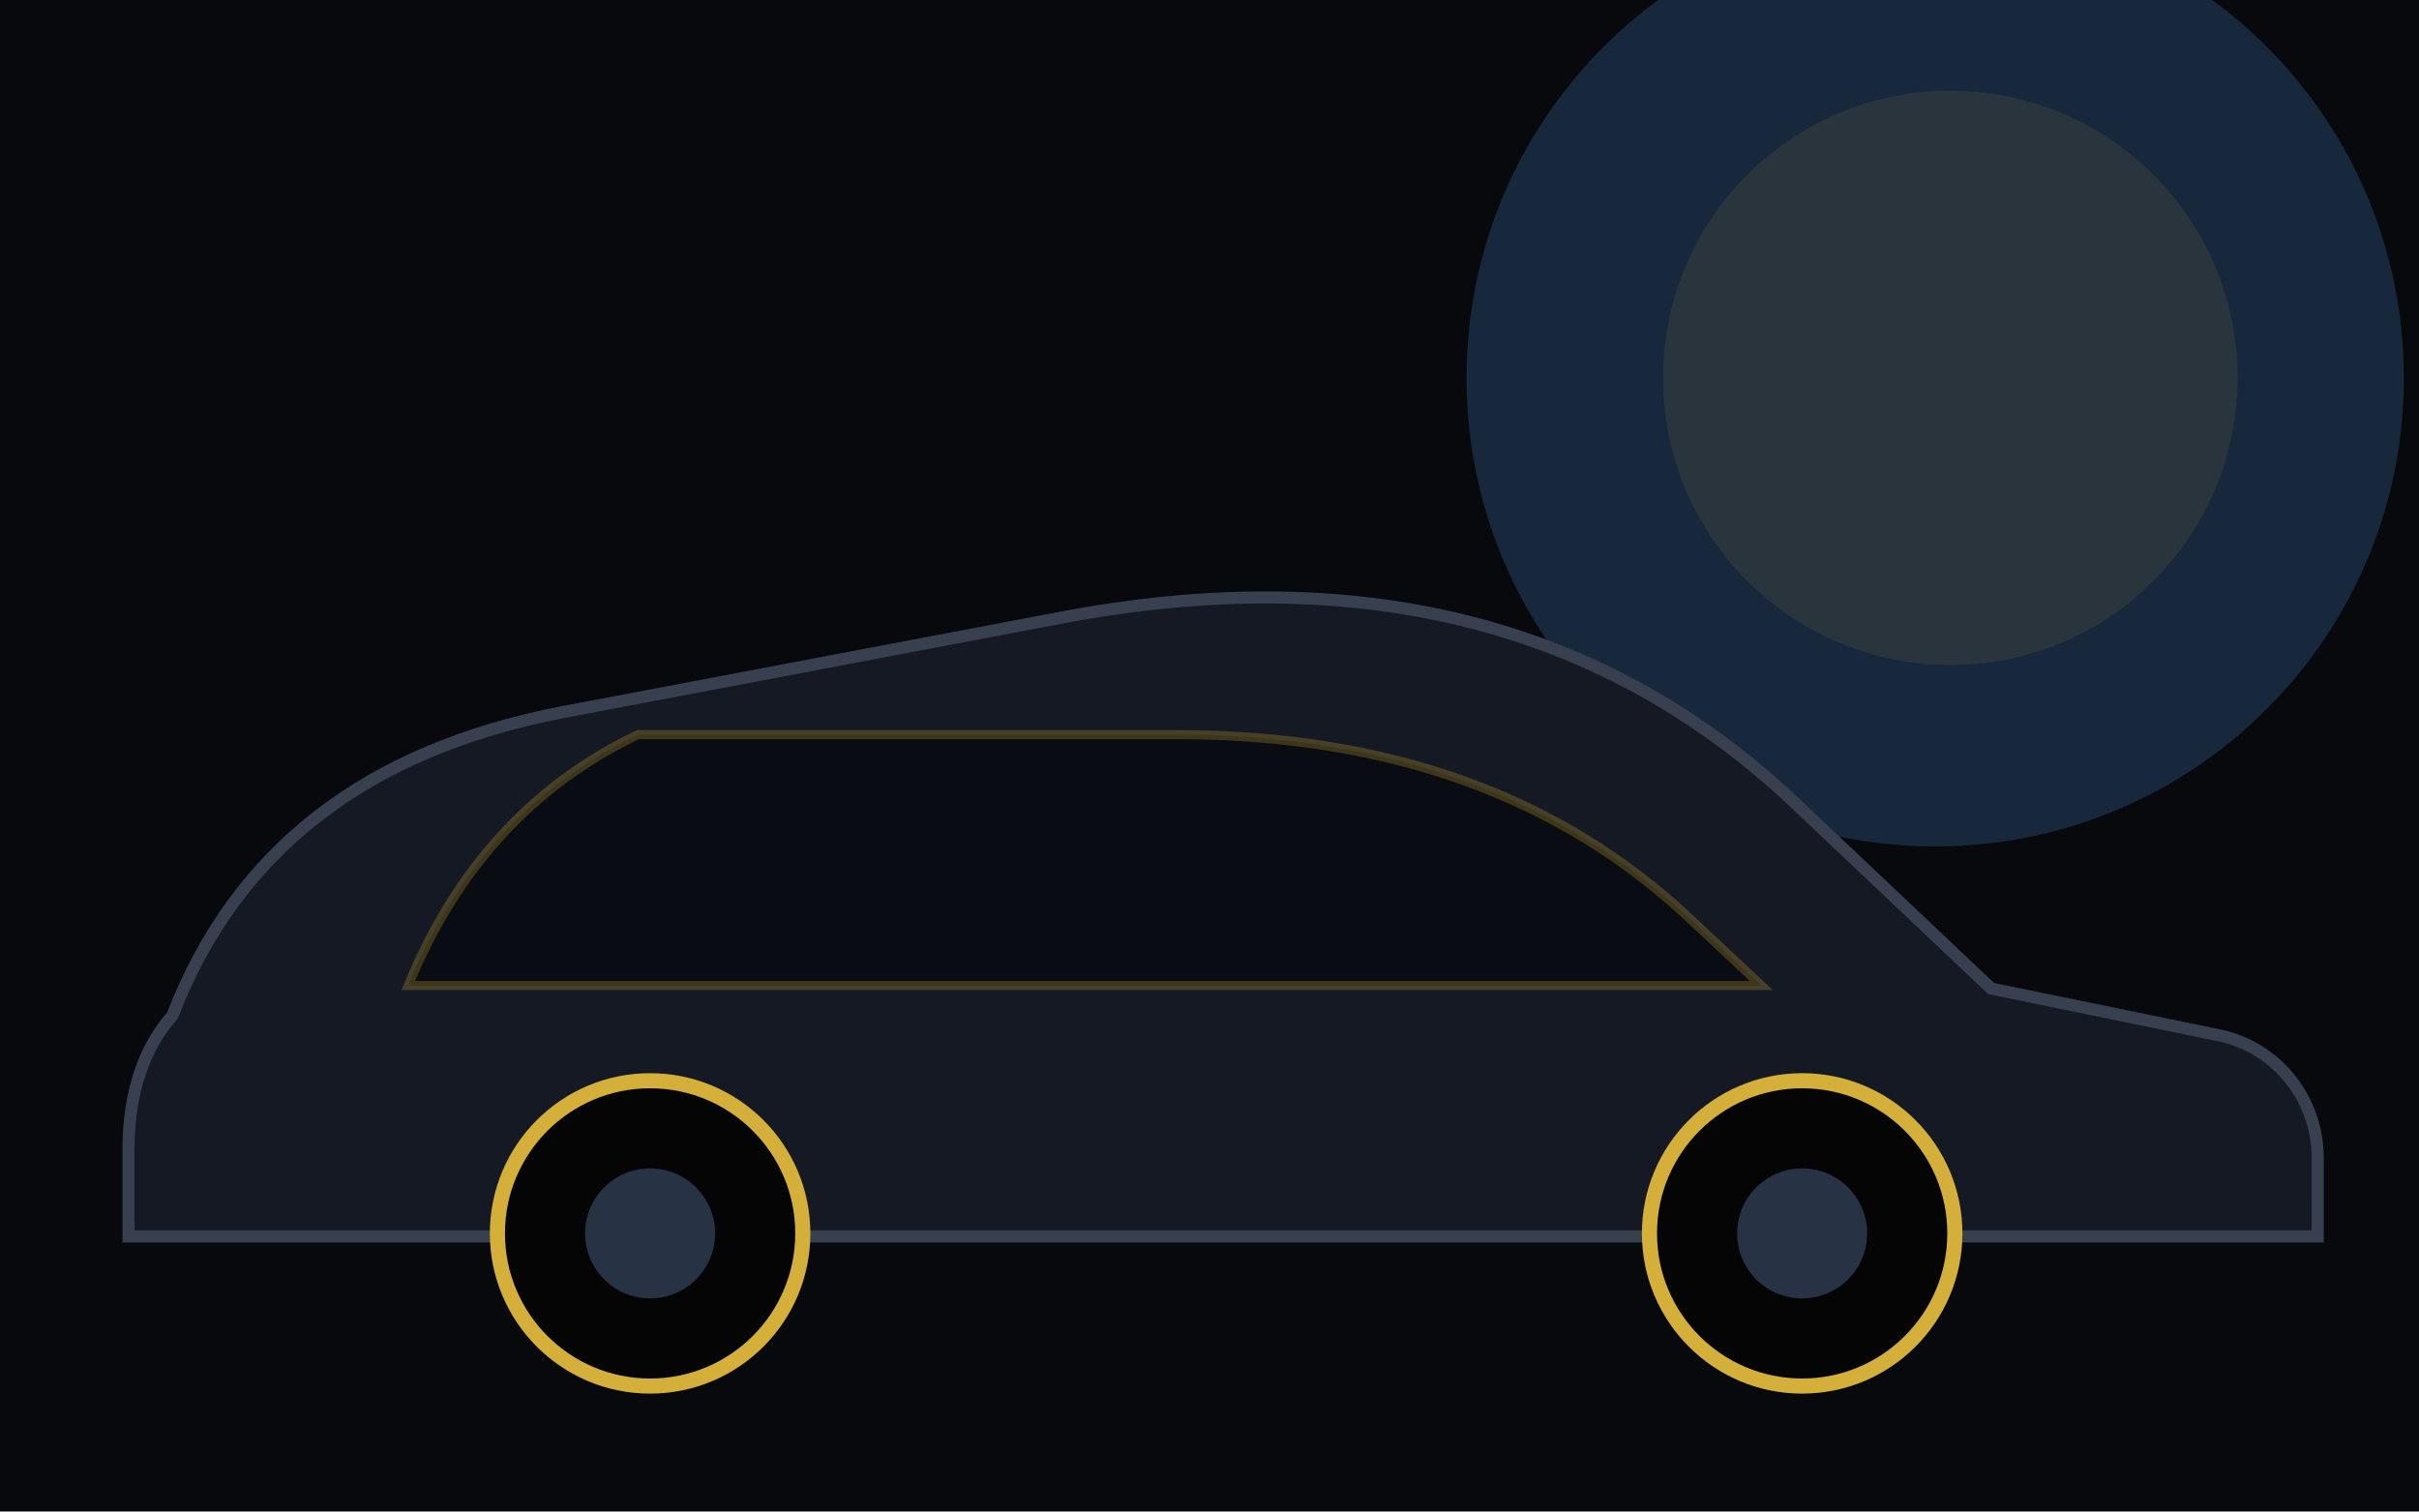
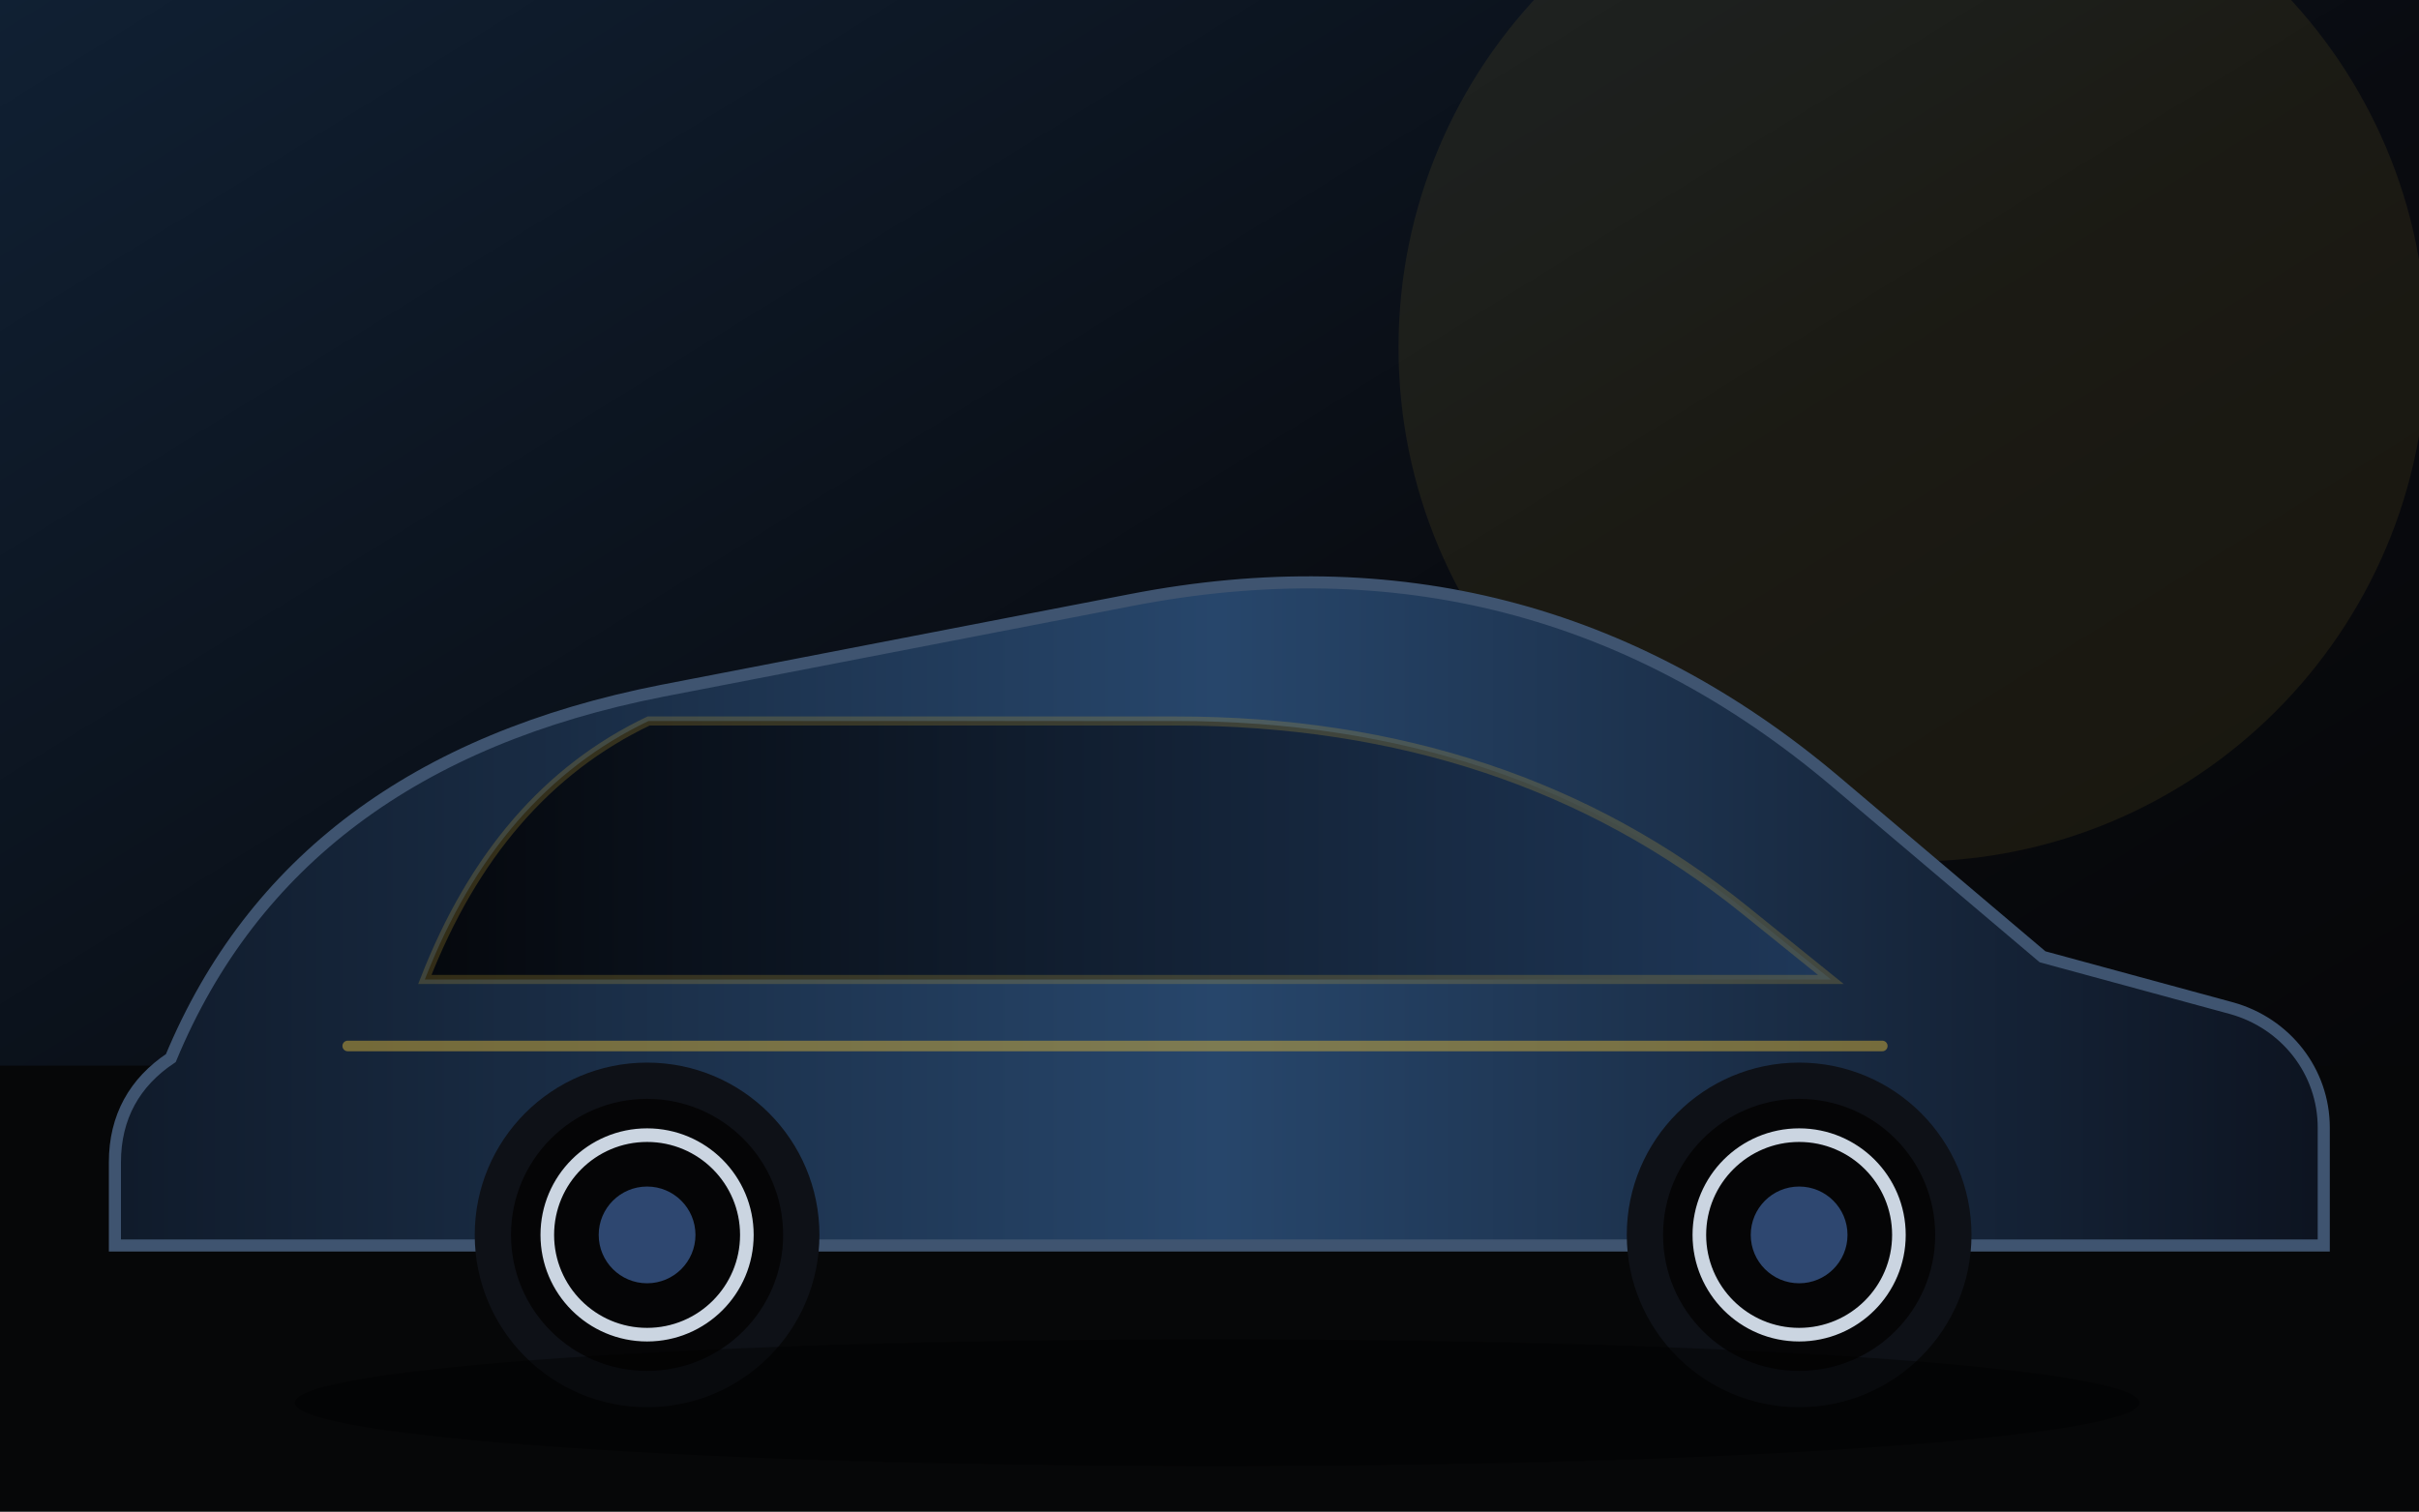
- <svg xmlns="http://www.w3.org/2000/svg" viewBox="0 0 1600 1000" role="img" aria-label="Familiar premium azul oscuro">
-   <rect width="1600" height="1000" fill="#07090c" />
-   <path d="M0 0h1600v1000H0z" fill="none" />
-   <circle cx="1280" cy="250" r="310" fill="#1e3350" opacity="0.7" />
-   <circle cx="1290" cy="250" r="190" fill="#d4af39" opacity="0.1" />
-   <path d="M114 672c42-109 128-176 259-201l327-62c198-38 361 3 487 122l130 123 151 31c38 8 65 42 65 81v52H85v-58c0-38 11-68 29-88z" fill="#141923" stroke="#384050" stroke-width="8" />
-   <path d="M422 486h356c141 0 254 41 340 122l47 44H270c32-78 83-133 152-166z" fill="#090c12" stroke="#d4af39" stroke-opacity="0.26" stroke-width="6" />
-   <circle cx="430" cy="816" r="101" fill="#050506" stroke="#d4af39" stroke-width="10" />
-   <circle cx="430" cy="816" r="43" fill="#283245" />
-   <circle cx="1192" cy="816" r="101" fill="#050506" stroke="#d4af39" stroke-width="10" />
-   <circle cx="1192" cy="816" r="43" fill="#283245" />
+ <svg xmlns="http://www.w3.org/2000/svg" viewBox="0 0 1600 1000" role="img" aria-label="Familiar premium azul en estudio">
+   <defs>
+     <linearGradient id="bg" x1="0" y1="0" x2="1" y2="1">
+       <stop offset="0" stop-color="#102033" />
+       <stop offset="0.52" stop-color="#090b10" />
+       <stop offset="1" stop-color="#050506" />
+     </linearGradient>
+     <linearGradient id="body" x1="0" x2="1">
+       <stop offset="0" stop-color="#101b2b" />
+       <stop offset="0.5" stop-color="#27466b" />
+       <stop offset="1" stop-color="#0d1421" />
+     </linearGradient>
+     <linearGradient id="glass" x1="0" x2="1">
+       <stop offset="0" stop-color="#05080d" />
+       <stop offset="1" stop-color="#1f3859" />
+     </linearGradient>
+   </defs>
+   <rect width="1600" height="1000" fill="url(#bg)" />
+   <rect y="705" width="1600" height="295" fill="#060708" />
+   <circle cx="1265" cy="230" r="340" fill="#d4af39" opacity="0.09" />
+   <path d="M113 700c54-130 162-211 325-243l310-60c175-34 331 6 466 120l137 116 125 34c36 10 61 42 61 79v78H76v-55c0-30 13-53 37-69z" fill="url(#body)" stroke="#3f5470" stroke-width="8" />
+   <path d="M429 477h349c148 0 273 42 376 125l57 46H281c32-82 81-139 148-171z" fill="url(#glass)" stroke="#d4af39" stroke-opacity="0.22" stroke-width="6" />
+   <path d="M230 692h1015" stroke="#d4af39" stroke-width="7" stroke-linecap="round" opacity="0.5" />
+   <circle cx="428" cy="817" r="102" fill="#050506" stroke="#0e1117" stroke-width="24" />
+   <circle cx="428" cy="817" r="66" fill="none" stroke="#cbd5e1" stroke-width="9" />
+   <circle cx="428" cy="817" r="32" fill="#2e4770" />
+   <circle cx="1190" cy="817" r="102" fill="#050506" stroke="#0e1117" stroke-width="24" />
+   <circle cx="1190" cy="817" r="66" fill="none" stroke="#cbd5e1" stroke-width="9" />
+   <circle cx="1190" cy="817" r="32" fill="#2e4770" />
+   <ellipse cx="805" cy="928" rx="610" ry="42" fill="#000" opacity="0.42" />
</svg>
